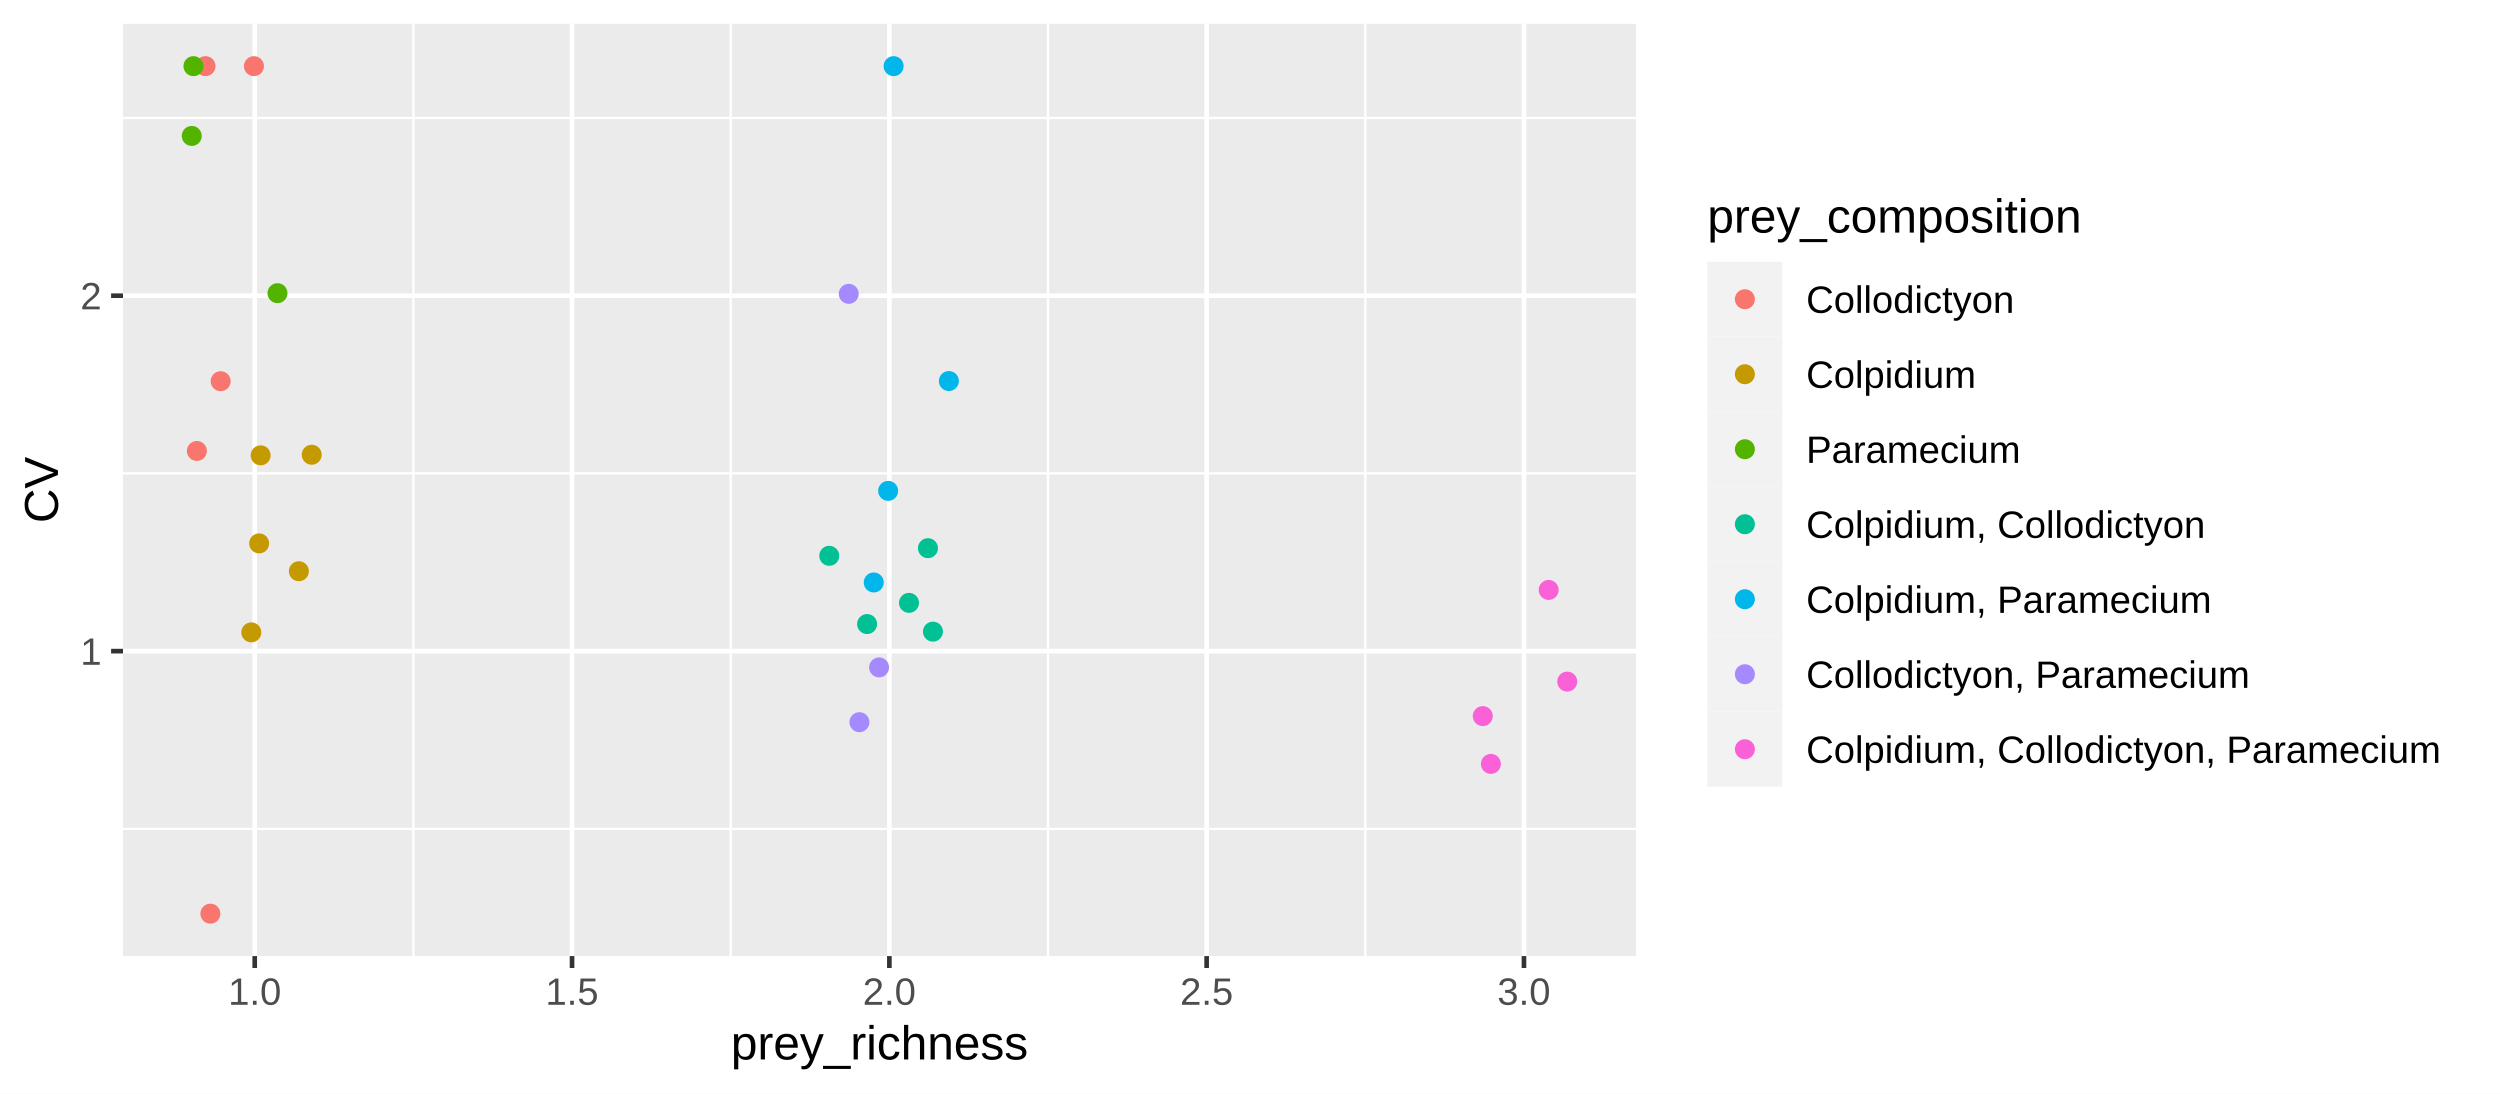
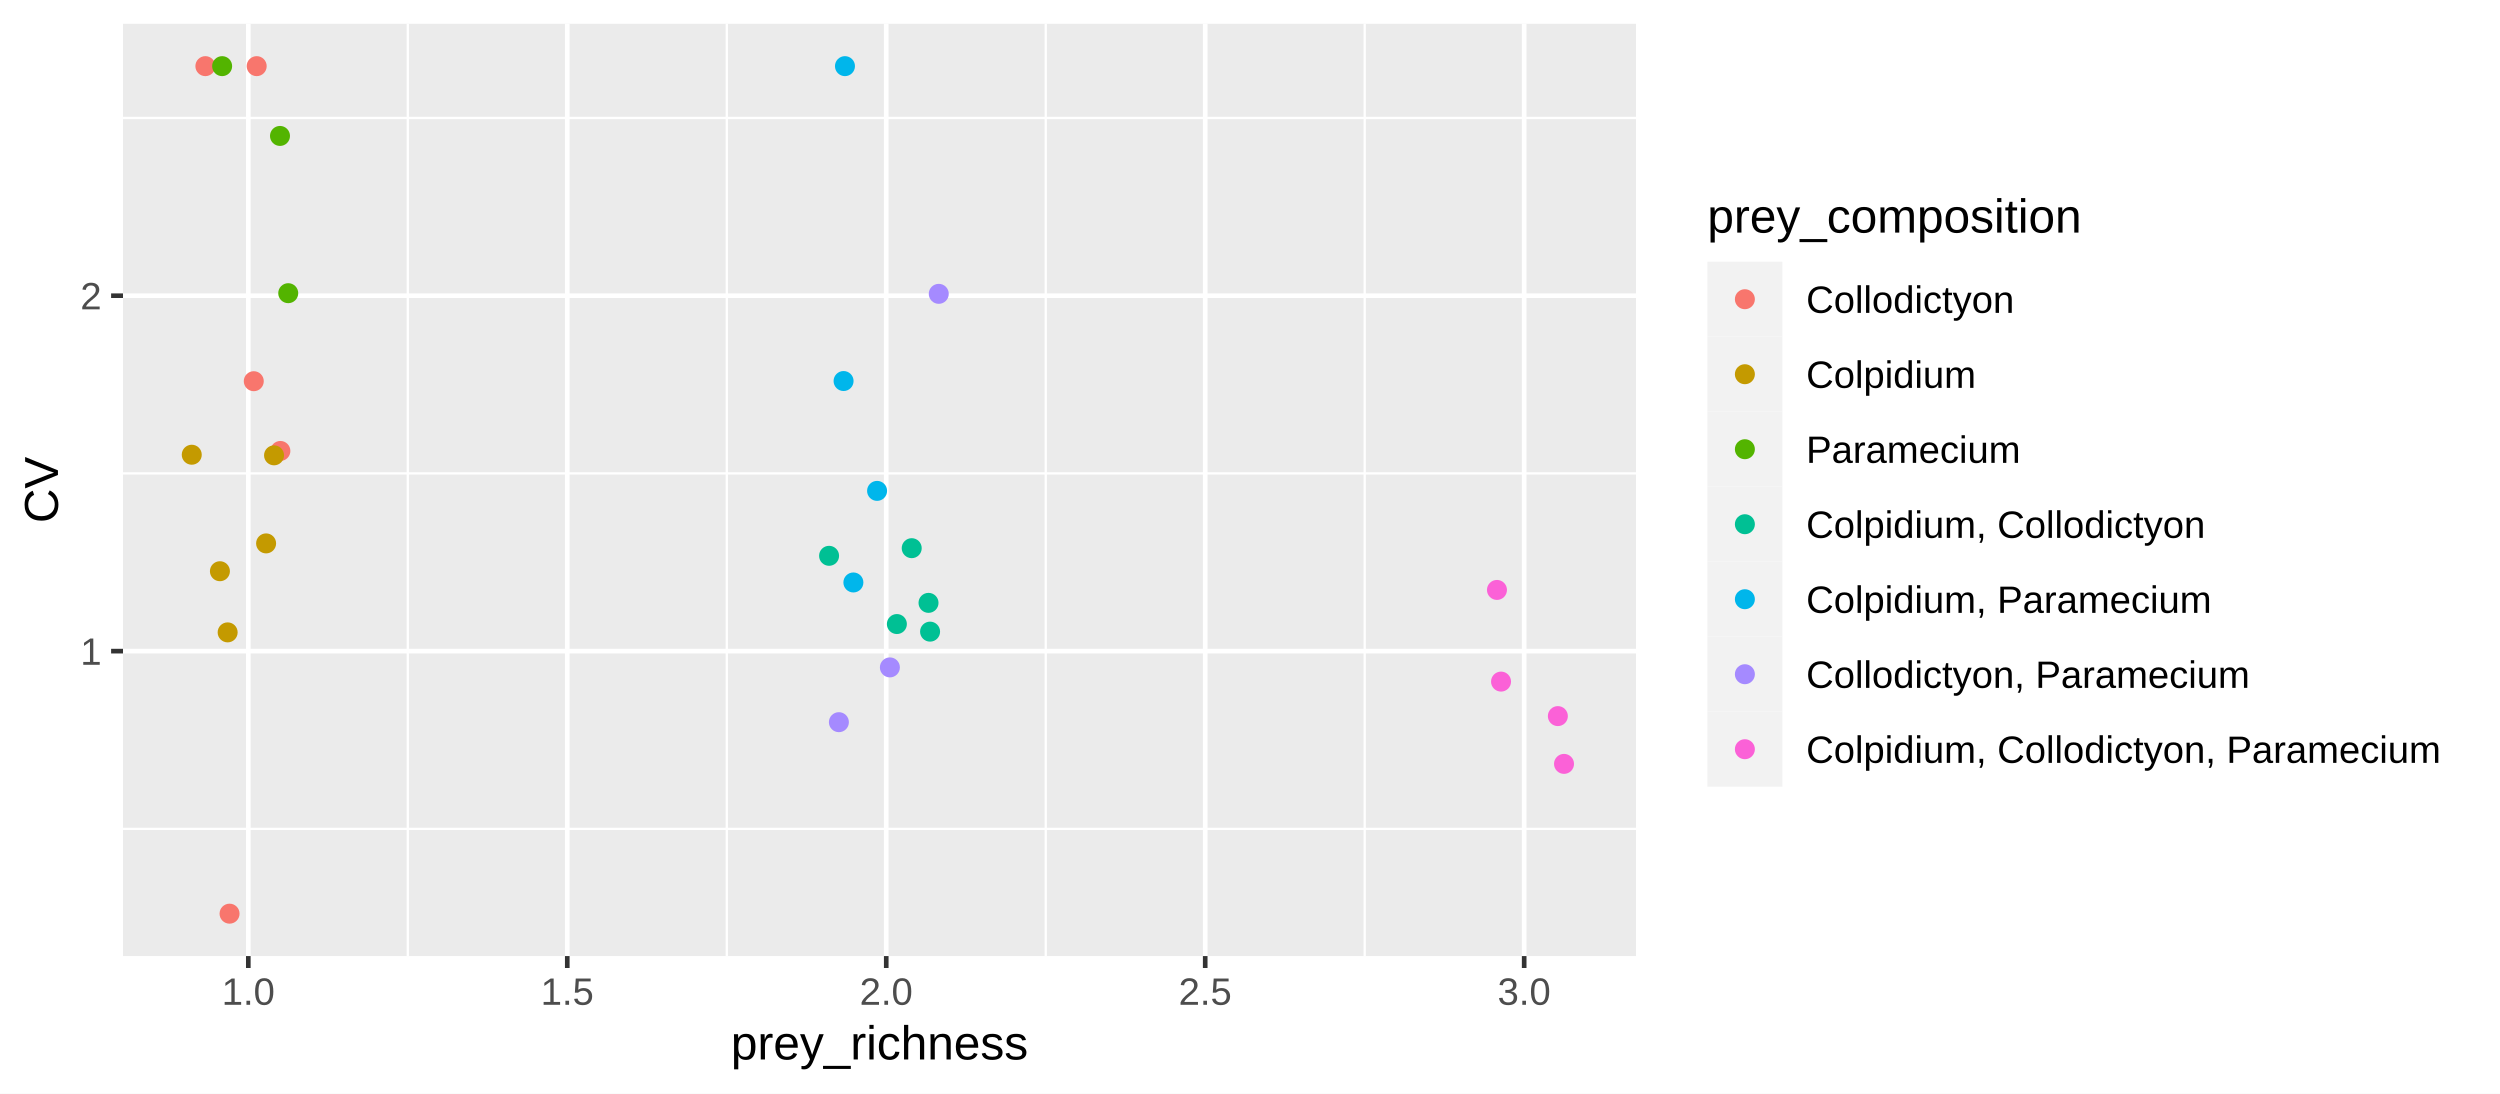
<svg xmlns="http://www.w3.org/2000/svg" viewBox="0 0 576.00 252.00">
  <defs>
    <style type="text/css">
    line, polyline, polygon, path, rect, circle {
      fill: none;
      stroke: #000000;
      stroke-linecap: round;
      stroke-linejoin: round;
      stroke-miterlimit: 10.00;
    }
  </style>
  </defs>
  <rect width="100%" height="100%" style="stroke: none; fill: #FFFFFF;" />
  <rect x="0" y="0.00" width="576.00" height="252.00" style="stroke-width: 1.07; stroke: none;" />
  <defs>
    <clipPath id="cpMjguMzR8Mzc2Ljk0fDIyMC4yOHw1LjQ4">
      <rect x="28.34" y="5.48" width="348.60" height="214.80" />
    </clipPath>
  </defs>
  <rect x="28.34" y="5.48" width="348.60" height="214.80" style="stroke-width: 1.07; stroke: none; fill: #EBEBEB;" clip-path="url(#cpMjguMzR8Mzc2Ljk0fDIyMC4yOHw1LjQ4)" />
  <polyline points="28.34,190.97 376.94,190.97 " style="stroke-width: 0.53; stroke: #FFFFFF; stroke-linecap: butt;" clip-path="url(#cpMjguMzR8Mzc2Ljk0fDIyMC4yOHw1LjQ4)" />
  <polyline points="28.34,109.07 376.94,109.07 " style="stroke-width: 0.53; stroke: #FFFFFF; stroke-linecap: butt;" clip-path="url(#cpMjguMzR8Mzc2Ljk0fDIyMC4yOHw1LjQ4)" />
  <polyline points="28.34,27.18 376.94,27.18 " style="stroke-width: 0.53; stroke: #FFFFFF; stroke-linecap: butt;" clip-path="url(#cpMjguMzR8Mzc2Ljk0fDIyMC4yOHw1LjQ4)" />
-   <polyline points="95.25,220.28 95.25,5.48 " style="stroke-width: 0.53; stroke: #FFFFFF; stroke-linecap: butt;" clip-path="url(#cpMjguMzR8Mzc2Ljk0fDIyMC4yOHw1LjQ4)" />
-   <polyline points="168.35,220.28 168.35,5.48 " style="stroke-width: 0.53; stroke: #FFFFFF; stroke-linecap: butt;" clip-path="url(#cpMjguMzR8Mzc2Ljk0fDIyMC4yOHw1LjQ4)" />
-   <polyline points="241.46,220.28 241.46,5.48 " style="stroke-width: 0.53; stroke: #FFFFFF; stroke-linecap: butt;" clip-path="url(#cpMjguMzR8Mzc2Ljk0fDIyMC4yOHw1LjQ4)" />
-   <polyline points="314.57,220.28 314.57,5.48 " style="stroke-width: 0.53; stroke: #FFFFFF; stroke-linecap: butt;" clip-path="url(#cpMjguMzR8Mzc2Ljk0fDIyMC4yOHw1LjQ4)" />
+   <polyline points="93.96,220.28 93.96,5.48 " style="stroke-width: 0.53; stroke: #FFFFFF; stroke-linecap: butt;" clip-path="url(#cpMjguMzR8Mzc2Ljk0fDIyMC4yOHw1LjQ4)" />
+   <polyline points="167.45,220.28 167.45,5.48 " style="stroke-width: 0.53; stroke: #FFFFFF; stroke-linecap: butt;" clip-path="url(#cpMjguMzR8Mzc2Ljk0fDIyMC4yOHw1LjQ4)" />
+   <polyline points="240.94,220.28 240.94,5.48 " style="stroke-width: 0.53; stroke: #FFFFFF; stroke-linecap: butt;" clip-path="url(#cpMjguMzR8Mzc2Ljk0fDIyMC4yOHw1LjQ4)" />
+   <polyline points="314.43,220.28 314.43,5.48 " style="stroke-width: 0.53; stroke: #FFFFFF; stroke-linecap: butt;" clip-path="url(#cpMjguMzR8Mzc2Ljk0fDIyMC4yOHw1LjQ4)" />
  <polyline points="28.34,150.02 376.94,150.02 " style="stroke-width: 1.07; stroke: #FFFFFF; stroke-linecap: butt;" clip-path="url(#cpMjguMzR8Mzc2Ljk0fDIyMC4yOHw1LjQ4)" />
  <polyline points="28.34,68.13 376.94,68.13 " style="stroke-width: 1.07; stroke: #FFFFFF; stroke-linecap: butt;" clip-path="url(#cpMjguMzR8Mzc2Ljk0fDIyMC4yOHw1LjQ4)" />
-   <polyline points="58.69,220.28 58.69,5.48 " style="stroke-width: 1.07; stroke: #FFFFFF; stroke-linecap: butt;" clip-path="url(#cpMjguMzR8Mzc2Ljk0fDIyMC4yOHw1LjQ4)" />
-   <polyline points="131.80,220.28 131.80,5.48 " style="stroke-width: 1.07; stroke: #FFFFFF; stroke-linecap: butt;" clip-path="url(#cpMjguMzR8Mzc2Ljk0fDIyMC4yOHw1LjQ4)" />
-   <polyline points="204.91,220.28 204.91,5.48 " style="stroke-width: 1.07; stroke: #FFFFFF; stroke-linecap: butt;" clip-path="url(#cpMjguMzR8Mzc2Ljk0fDIyMC4yOHw1LjQ4)" />
-   <polyline points="278.01,220.28 278.01,5.48 " style="stroke-width: 1.07; stroke: #FFFFFF; stroke-linecap: butt;" clip-path="url(#cpMjguMzR8Mzc2Ljk0fDIyMC4yOHw1LjQ4)" />
-   <polyline points="351.12,220.28 351.12,5.48 " style="stroke-width: 1.07; stroke: #FFFFFF; stroke-linecap: butt;" clip-path="url(#cpMjguMzR8Mzc2Ljk0fDIyMC4yOHw1LjQ4)" />
-   <circle cx="45.36" cy="103.90" r="1.95" style="stroke-width: 0.71; stroke: #F8766D; fill: #F8766D;" clip-path="url(#cpMjguMzR8Mzc2Ljk0fDIyMC4yOHw1LjQ4)" />
-   <circle cx="50.84" cy="87.83" r="1.95" style="stroke-width: 0.71; stroke: #F8766D; fill: #F8766D;" clip-path="url(#cpMjguMzR8Mzc2Ljk0fDIyMC4yOHw1LjQ4)" />
-   <circle cx="58.51" cy="15.24" r="1.95" style="stroke-width: 0.71; stroke: #F8766D; fill: #F8766D;" clip-path="url(#cpMjguMzR8Mzc2Ljk0fDIyMC4yOHw1LjQ4)" />
-   <circle cx="47.35" cy="15.24" r="1.95" style="stroke-width: 0.71; stroke: #F8766D; fill: #F8766D;" clip-path="url(#cpMjguMzR8Mzc2Ljk0fDIyMC4yOHw1LjQ4)" />
-   <circle cx="48.47" cy="210.51" r="1.95" style="stroke-width: 0.71; stroke: #F8766D; fill: #F8766D;" clip-path="url(#cpMjguMzR8Mzc2Ljk0fDIyMC4yOHw1LjQ4)" />
-   <circle cx="68.86" cy="131.61" r="1.95" style="stroke-width: 0.71; stroke: #C49A00; fill: #C49A00;" clip-path="url(#cpMjguMzR8Mzc2Ljk0fDIyMC4yOHw1LjQ4)" />
-   <circle cx="57.90" cy="145.70" r="1.95" style="stroke-width: 0.71; stroke: #C49A00; fill: #C49A00;" clip-path="url(#cpMjguMzR8Mzc2Ljk0fDIyMC4yOHw1LjQ4)" />
-   <circle cx="60.05" cy="104.91" r="1.95" style="stroke-width: 0.71; stroke: #C49A00; fill: #C49A00;" clip-path="url(#cpMjguMzR8Mzc2Ljk0fDIyMC4yOHw1LjQ4)" />
-   <circle cx="71.82" cy="104.77" r="1.95" style="stroke-width: 0.71; stroke: #C49A00; fill: #C49A00;" clip-path="url(#cpMjguMzR8Mzc2Ljk0fDIyMC4yOHw1LjQ4)" />
-   <circle cx="59.71" cy="125.20" r="1.95" style="stroke-width: 0.71; stroke: #C49A00; fill: #C49A00;" clip-path="url(#cpMjguMzR8Mzc2Ljk0fDIyMC4yOHw1LjQ4)" />
-   <circle cx="44.18" cy="31.32" r="1.95" style="stroke-width: 0.71; stroke: #53B400; fill: #53B400;" clip-path="url(#cpMjguMzR8Mzc2Ljk0fDIyMC4yOHw1LjQ4)" />
-   <circle cx="44.57" cy="15.24" r="1.95" style="stroke-width: 0.71; stroke: #53B400; fill: #53B400;" clip-path="url(#cpMjguMzR8Mzc2Ljk0fDIyMC4yOHw1LjQ4)" />
-   <circle cx="63.93" cy="67.55" r="1.95" style="stroke-width: 0.71; stroke: #53B400; fill: #53B400;" clip-path="url(#cpMjguMzR8Mzc2Ljk0fDIyMC4yOHw1LjQ4)" />
-   <circle cx="209.43" cy="138.90" r="1.95" style="stroke-width: 0.71; stroke: #00C094; fill: #00C094;" clip-path="url(#cpMjguMzR8Mzc2Ljk0fDIyMC4yOHw1LjQ4)" />
-   <circle cx="214.95" cy="145.53" r="1.95" style="stroke-width: 0.71; stroke: #00C094; fill: #00C094;" clip-path="url(#cpMjguMzR8Mzc2Ljk0fDIyMC4yOHw1LjQ4)" />
-   <circle cx="199.78" cy="143.78" r="1.95" style="stroke-width: 0.71; stroke: #00C094; fill: #00C094;" clip-path="url(#cpMjguMzR8Mzc2Ljk0fDIyMC4yOHw1LjQ4)" />
-   <circle cx="213.80" cy="126.30" r="1.95" style="stroke-width: 0.71; stroke: #00C094; fill: #00C094;" clip-path="url(#cpMjguMzR8Mzc2Ljk0fDIyMC4yOHw1LjQ4)" />
-   <circle cx="191.06" cy="128.06" r="1.95" style="stroke-width: 0.71; stroke: #00C094; fill: #00C094;" clip-path="url(#cpMjguMzR8Mzc2Ljk0fDIyMC4yOHw1LjQ4)" />
-   <circle cx="204.63" cy="113.10" r="1.95" style="stroke-width: 0.71; stroke: #00B6EB; fill: #00B6EB;" clip-path="url(#cpMjguMzR8Mzc2Ljk0fDIyMC4yOHw1LjQ4)" />
-   <circle cx="218.62" cy="87.79" r="1.95" style="stroke-width: 0.71; stroke: #00B6EB; fill: #00B6EB;" clip-path="url(#cpMjguMzR8Mzc2Ljk0fDIyMC4yOHw1LjQ4)" />
-   <circle cx="205.89" cy="15.24" r="1.95" style="stroke-width: 0.71; stroke: #00B6EB; fill: #00B6EB;" clip-path="url(#cpMjguMzR8Mzc2Ljk0fDIyMC4yOHw1LjQ4)" />
-   <circle cx="201.31" cy="134.20" r="1.95" style="stroke-width: 0.71; stroke: #00B6EB; fill: #00B6EB;" clip-path="url(#cpMjguMzR8Mzc2Ljk0fDIyMC4yOHw1LjQ4)" />
-   <circle cx="202.54" cy="153.77" r="1.95" style="stroke-width: 0.71; stroke: #A58AFF; fill: #A58AFF;" clip-path="url(#cpMjguMzR8Mzc2Ljk0fDIyMC4yOHw1LjQ4)" />
-   <circle cx="198.01" cy="166.39" r="1.95" style="stroke-width: 0.71; stroke: #A58AFF; fill: #A58AFF;" clip-path="url(#cpMjguMzR8Mzc2Ljk0fDIyMC4yOHw1LjQ4)" />
-   <circle cx="195.55" cy="67.70" r="1.95" style="stroke-width: 0.71; stroke: #A58AFF; fill: #A58AFF;" clip-path="url(#cpMjguMzR8Mzc2Ljk0fDIyMC4yOHw1LjQ4)" />
-   <circle cx="356.81" cy="135.92" r="1.95" style="stroke-width: 0.71; stroke: #FB61D7; fill: #FB61D7;" clip-path="url(#cpMjguMzR8Mzc2Ljk0fDIyMC4yOHw1LjQ4)" />
-   <circle cx="341.63" cy="164.99" r="1.95" style="stroke-width: 0.71; stroke: #FB61D7; fill: #FB61D7;" clip-path="url(#cpMjguMzR8Mzc2Ljk0fDIyMC4yOHw1LjQ4)" />
-   <circle cx="361.09" cy="157.04" r="1.95" style="stroke-width: 0.71; stroke: #FB61D7; fill: #FB61D7;" clip-path="url(#cpMjguMzR8Mzc2Ljk0fDIyMC4yOHw1LjQ4)" />
-   <circle cx="343.50" cy="176.00" r="1.95" style="stroke-width: 0.71; stroke: #FB61D7; fill: #FB61D7;" clip-path="url(#cpMjguMzR8Mzc2Ljk0fDIyMC4yOHw1LjQ4)" />
+   <polyline points="57.21,220.28 57.21,5.48 " style="stroke-width: 1.07; stroke: #FFFFFF; stroke-linecap: butt;" clip-path="url(#cpMjguMzR8Mzc2Ljk0fDIyMC4yOHw1LjQ4)" />
+   <polyline points="130.70,220.28 130.70,5.48 " style="stroke-width: 1.07; stroke: #FFFFFF; stroke-linecap: butt;" clip-path="url(#cpMjguMzR8Mzc2Ljk0fDIyMC4yOHw1LjQ4)" />
+   <polyline points="204.19,220.28 204.19,5.48 " style="stroke-width: 1.07; stroke: #FFFFFF; stroke-linecap: butt;" clip-path="url(#cpMjguMzR8Mzc2Ljk0fDIyMC4yOHw1LjQ4)" />
+   <polyline points="277.68,220.28 277.68,5.48 " style="stroke-width: 1.07; stroke: #FFFFFF; stroke-linecap: butt;" clip-path="url(#cpMjguMzR8Mzc2Ljk0fDIyMC4yOHw1LjQ4)" />
+   <polyline points="351.17,220.28 351.17,5.48 " style="stroke-width: 1.07; stroke: #FFFFFF; stroke-linecap: butt;" clip-path="url(#cpMjguMzR8Mzc2Ljk0fDIyMC4yOHw1LjQ4)" />
+   <circle cx="64.60" cy="103.90" r="1.95" style="stroke-width: 0.71; stroke: #F8766D; fill: #F8766D;" clip-path="url(#cpMjguMzR8Mzc2Ljk0fDIyMC4yOHw1LjQ4)" />
+   <circle cx="58.47" cy="87.83" r="1.95" style="stroke-width: 0.71; stroke: #F8766D; fill: #F8766D;" clip-path="url(#cpMjguMzR8Mzc2Ljk0fDIyMC4yOHw1LjQ4)" />
+   <circle cx="47.32" cy="15.24" r="1.95" style="stroke-width: 0.71; stroke: #F8766D; fill: #F8766D;" clip-path="url(#cpMjguMzR8Mzc2Ljk0fDIyMC4yOHw1LjQ4)" />
+   <circle cx="59.14" cy="15.24" r="1.95" style="stroke-width: 0.71; stroke: #F8766D; fill: #F8766D;" clip-path="url(#cpMjguMzR8Mzc2Ljk0fDIyMC4yOHw1LjQ4)" />
+   <circle cx="52.89" cy="210.51" r="1.95" style="stroke-width: 0.71; stroke: #F8766D; fill: #F8766D;" clip-path="url(#cpMjguMzR8Mzc2Ljk0fDIyMC4yOHw1LjQ4)" />
+   <circle cx="50.67" cy="131.61" r="1.95" style="stroke-width: 0.71; stroke: #C49A00; fill: #C49A00;" clip-path="url(#cpMjguMzR8Mzc2Ljk0fDIyMC4yOHw1LjQ4)" />
+   <circle cx="52.45" cy="145.70" r="1.95" style="stroke-width: 0.71; stroke: #C49A00; fill: #C49A00;" clip-path="url(#cpMjguMzR8Mzc2Ljk0fDIyMC4yOHw1LjQ4)" />
+   <circle cx="63.14" cy="104.91" r="1.95" style="stroke-width: 0.71; stroke: #C49A00; fill: #C49A00;" clip-path="url(#cpMjguMzR8Mzc2Ljk0fDIyMC4yOHw1LjQ4)" />
+   <circle cx="44.18" cy="104.77" r="1.95" style="stroke-width: 0.71; stroke: #C49A00; fill: #C49A00;" clip-path="url(#cpMjguMzR8Mzc2Ljk0fDIyMC4yOHw1LjQ4)" />
+   <circle cx="61.31" cy="125.20" r="1.95" style="stroke-width: 0.71; stroke: #C49A00; fill: #C49A00;" clip-path="url(#cpMjguMzR8Mzc2Ljk0fDIyMC4yOHw1LjQ4)" />
+   <circle cx="64.51" cy="31.32" r="1.95" style="stroke-width: 0.71; stroke: #53B400; fill: #53B400;" clip-path="url(#cpMjguMzR8Mzc2Ljk0fDIyMC4yOHw1LjQ4)" />
+   <circle cx="51.18" cy="15.24" r="1.95" style="stroke-width: 0.71; stroke: #53B400; fill: #53B400;" clip-path="url(#cpMjguMzR8Mzc2Ljk0fDIyMC4yOHw1LjQ4)" />
+   <circle cx="66.41" cy="67.55" r="1.95" style="stroke-width: 0.71; stroke: #53B400; fill: #53B400;" clip-path="url(#cpMjguMzR8Mzc2Ljk0fDIyMC4yOHw1LjQ4)" />
+   <circle cx="213.93" cy="138.90" r="1.95" style="stroke-width: 0.71; stroke: #00C094; fill: #00C094;" clip-path="url(#cpMjguMzR8Mzc2Ljk0fDIyMC4yOHw1LjQ4)" />
+   <circle cx="214.29" cy="145.53" r="1.95" style="stroke-width: 0.71; stroke: #00C094; fill: #00C094;" clip-path="url(#cpMjguMzR8Mzc2Ljk0fDIyMC4yOHw1LjQ4)" />
+   <circle cx="206.64" cy="143.78" r="1.95" style="stroke-width: 0.71; stroke: #00C094; fill: #00C094;" clip-path="url(#cpMjguMzR8Mzc2Ljk0fDIyMC4yOHw1LjQ4)" />
+   <circle cx="210.06" cy="126.30" r="1.95" style="stroke-width: 0.71; stroke: #00C094; fill: #00C094;" clip-path="url(#cpMjguMzR8Mzc2Ljk0fDIyMC4yOHw1LjQ4)" />
+   <circle cx="191.02" cy="128.06" r="1.95" style="stroke-width: 0.71; stroke: #00C094; fill: #00C094;" clip-path="url(#cpMjguMzR8Mzc2Ljk0fDIyMC4yOHw1LjQ4)" />
+   <circle cx="202.08" cy="113.10" r="1.95" style="stroke-width: 0.71; stroke: #00B6EB; fill: #00B6EB;" clip-path="url(#cpMjguMzR8Mzc2Ljk0fDIyMC4yOHw1LjQ4)" />
+   <circle cx="194.36" cy="87.79" r="1.95" style="stroke-width: 0.71; stroke: #00B6EB; fill: #00B6EB;" clip-path="url(#cpMjguMzR8Mzc2Ljk0fDIyMC4yOHw1LjQ4)" />
+   <circle cx="194.68" cy="15.24" r="1.95" style="stroke-width: 0.71; stroke: #00B6EB; fill: #00B6EB;" clip-path="url(#cpMjguMzR8Mzc2Ljk0fDIyMC4yOHw1LjQ4)" />
+   <circle cx="196.62" cy="134.20" r="1.95" style="stroke-width: 0.71; stroke: #00B6EB; fill: #00B6EB;" clip-path="url(#cpMjguMzR8Mzc2Ljk0fDIyMC4yOHw1LjQ4)" />
+   <circle cx="205.03" cy="153.77" r="1.95" style="stroke-width: 0.71; stroke: #A58AFF; fill: #A58AFF;" clip-path="url(#cpMjguMzR8Mzc2Ljk0fDIyMC4yOHw1LjQ4)" />
+   <circle cx="193.28" cy="166.39" r="1.95" style="stroke-width: 0.71; stroke: #A58AFF; fill: #A58AFF;" clip-path="url(#cpMjguMzR8Mzc2Ljk0fDIyMC4yOHw1LjQ4)" />
+   <circle cx="216.29" cy="67.70" r="1.95" style="stroke-width: 0.71; stroke: #A58AFF; fill: #A58AFF;" clip-path="url(#cpMjguMzR8Mzc2Ljk0fDIyMC4yOHw1LjQ4)" />
+   <circle cx="344.90" cy="135.92" r="1.95" style="stroke-width: 0.71; stroke: #FB61D7; fill: #FB61D7;" clip-path="url(#cpMjguMzR8Mzc2Ljk0fDIyMC4yOHw1LjQ4)" />
+   <circle cx="358.93" cy="164.99" r="1.95" style="stroke-width: 0.71; stroke: #FB61D7; fill: #FB61D7;" clip-path="url(#cpMjguMzR8Mzc2Ljk0fDIyMC4yOHw1LjQ4)" />
+   <circle cx="345.84" cy="157.04" r="1.95" style="stroke-width: 0.71; stroke: #FB61D7; fill: #FB61D7;" clip-path="url(#cpMjguMzR8Mzc2Ljk0fDIyMC4yOHw1LjQ4)" />
+   <circle cx="360.35" cy="176.00" r="1.95" style="stroke-width: 0.71; stroke: #FB61D7; fill: #FB61D7;" clip-path="url(#cpMjguMzR8Mzc2Ljk0fDIyMC4yOHw1LjQ4)" />
  <defs>
    <clipPath id="cpMC4wMHw1NzYuMDB8MjUyLjAwfDAuMDA=">
      <rect x="0.00" y="0.00" width="576.00" height="252.00" />
    </clipPath>
  </defs>
  <g clip-path="url(#cpMC4wMHw1NzYuMDB8MjUyLjAwfDAuMDA=)">
    <text x="18.51" y="153.17" style="font-size: 8.80px; fill: #4D4D4D; font-family: Arial;" textLength="4.89px" lengthAdjust="spacingAndGlyphs">1</text>
  </g>
  <g clip-path="url(#cpMC4wMHw1NzYuMDB8MjUyLjAwfDAuMDA=)">
    <text x="18.51" y="71.28" style="font-size: 8.80px; fill: #4D4D4D; font-family: Arial;" textLength="4.89px" lengthAdjust="spacingAndGlyphs">2</text>
  </g>
  <polyline points="25.60,150.02 28.34,150.02 " style="stroke-width: 1.07; stroke: #333333; stroke-linecap: butt;" clip-path="url(#cpMC4wMHw1NzYuMDB8MjUyLjAwfDAuMDA=)" />
  <polyline points="25.60,68.13 28.34,68.13 " style="stroke-width: 1.07; stroke: #333333; stroke-linecap: butt;" clip-path="url(#cpMC4wMHw1NzYuMDB8MjUyLjAwfDAuMDA=)" />
-   <polyline points="58.69,223.02 58.69,220.28 " style="stroke-width: 1.07; stroke: #333333; stroke-linecap: butt;" clip-path="url(#cpMC4wMHw1NzYuMDB8MjUyLjAwfDAuMDA=)" />
-   <polyline points="131.80,223.02 131.80,220.28 " style="stroke-width: 1.07; stroke: #333333; stroke-linecap: butt;" clip-path="url(#cpMC4wMHw1NzYuMDB8MjUyLjAwfDAuMDA=)" />
-   <polyline points="204.91,223.02 204.91,220.28 " style="stroke-width: 1.07; stroke: #333333; stroke-linecap: butt;" clip-path="url(#cpMC4wMHw1NzYuMDB8MjUyLjAwfDAuMDA=)" />
-   <polyline points="278.01,223.02 278.01,220.28 " style="stroke-width: 1.07; stroke: #333333; stroke-linecap: butt;" clip-path="url(#cpMC4wMHw1NzYuMDB8MjUyLjAwfDAuMDA=)" />
-   <polyline points="351.12,223.02 351.12,220.28 " style="stroke-width: 1.07; stroke: #333333; stroke-linecap: butt;" clip-path="url(#cpMC4wMHw1NzYuMDB8MjUyLjAwfDAuMDA=)" />
+   <polyline points="57.21,223.02 57.21,220.28 " style="stroke-width: 1.07; stroke: #333333; stroke-linecap: butt;" clip-path="url(#cpMC4wMHw1NzYuMDB8MjUyLjAwfDAuMDA=)" />
+   <polyline points="130.70,223.02 130.70,220.28 " style="stroke-width: 1.07; stroke: #333333; stroke-linecap: butt;" clip-path="url(#cpMC4wMHw1NzYuMDB8MjUyLjAwfDAuMDA=)" />
+   <polyline points="204.19,223.02 204.19,220.28 " style="stroke-width: 1.07; stroke: #333333; stroke-linecap: butt;" clip-path="url(#cpMC4wMHw1NzYuMDB8MjUyLjAwfDAuMDA=)" />
+   <polyline points="277.68,223.02 277.68,220.28 " style="stroke-width: 1.07; stroke: #333333; stroke-linecap: butt;" clip-path="url(#cpMC4wMHw1NzYuMDB8MjUyLjAwfDAuMDA=)" />
+   <polyline points="351.17,223.02 351.17,220.28 " style="stroke-width: 1.07; stroke: #333333; stroke-linecap: butt;" clip-path="url(#cpMC4wMHw1NzYuMDB8MjUyLjAwfDAuMDA=)" />
  <g clip-path="url(#cpMC4wMHw1NzYuMDB8MjUyLjAwfDAuMDA=)">
-     <text x="52.58" y="231.51" style="font-size: 8.80px; fill: #4D4D4D; font-family: Arial;" textLength="12.23px" lengthAdjust="spacingAndGlyphs">1.0</text>
+     <text x="51.09" y="231.51" style="font-size: 8.80px; fill: #4D4D4D; font-family: Arial;" textLength="12.23px" lengthAdjust="spacingAndGlyphs">1.0</text>
  </g>
  <g clip-path="url(#cpMC4wMHw1NzYuMDB8MjUyLjAwfDAuMDA=)">
-     <text x="125.68" y="231.51" style="font-size: 8.80px; fill: #4D4D4D; font-family: Arial;" textLength="12.23px" lengthAdjust="spacingAndGlyphs">1.5</text>
+     <text x="124.58" y="231.51" style="font-size: 8.80px; fill: #4D4D4D; font-family: Arial;" textLength="12.23px" lengthAdjust="spacingAndGlyphs">1.5</text>
  </g>
  <g clip-path="url(#cpMC4wMHw1NzYuMDB8MjUyLjAwfDAuMDA=)">
-     <text x="198.79" y="231.51" style="font-size: 8.80px; fill: #4D4D4D; font-family: Arial;" textLength="12.23px" lengthAdjust="spacingAndGlyphs">2.0</text>
+     <text x="198.07" y="231.51" style="font-size: 8.80px; fill: #4D4D4D; font-family: Arial;" textLength="12.23px" lengthAdjust="spacingAndGlyphs">2.0</text>
  </g>
  <g clip-path="url(#cpMC4wMHw1NzYuMDB8MjUyLjAwfDAuMDA=)">
-     <text x="271.90" y="231.51" style="font-size: 8.80px; fill: #4D4D4D; font-family: Arial;" textLength="12.23px" lengthAdjust="spacingAndGlyphs">2.5</text>
+     <text x="271.56" y="231.51" style="font-size: 8.80px; fill: #4D4D4D; font-family: Arial;" textLength="12.23px" lengthAdjust="spacingAndGlyphs">2.5</text>
  </g>
  <g clip-path="url(#cpMC4wMHw1NzYuMDB8MjUyLjAwfDAuMDA=)">
-     <text x="345.00" y="231.51" style="font-size: 8.80px; fill: #4D4D4D; font-family: Arial;" textLength="12.23px" lengthAdjust="spacingAndGlyphs">3.0</text>
+     <text x="345.05" y="231.51" style="font-size: 8.80px; fill: #4D4D4D; font-family: Arial;" textLength="12.23px" lengthAdjust="spacingAndGlyphs">3.0</text>
  </g>
  <g clip-path="url(#cpMC4wMHw1NzYuMDB8MjUyLjAwfDAuMDA=)">
    <text x="168.40" y="244.10" style="font-size: 11.00px; font-family: Arial;" textLength="68.48px" lengthAdjust="spacingAndGlyphs">prey_richness</text>
  </g>
  <g clip-path="url(#cpMC4wMHw1NzYuMDB8MjUyLjAwfDAuMDA=)">
    <text transform="translate(13.35,120.52) rotate(-90)" style="font-size: 11.00px; font-family: Arial;" textLength="15.28px" lengthAdjust="spacingAndGlyphs">CV</text>
  </g>
  <rect x="387.90" y="39.02" width="182.62" height="147.72" style="stroke-width: 1.07; stroke: none; fill: #FFFFFF;" clip-path="url(#cpMC4wMHw1NzYuMDB8MjUyLjAwfDAuMDA=)" />
  <g clip-path="url(#cpMC4wMHw1NzYuMDB8MjUyLjAwfDAuMDA=)">
    <text x="393.38" y="53.60" style="font-size: 11.00px; font-family: Arial;" textLength="86.21px" lengthAdjust="spacingAndGlyphs">prey_composition</text>
  </g>
  <rect x="393.38" y="60.30" width="17.28" height="17.28" style="stroke-width: 1.07; stroke: none; fill: #F2F2F2;" clip-path="url(#cpMC4wMHw1NzYuMDB8MjUyLjAwfDAuMDA=)" />
  <circle cx="402.02" cy="68.94" r="1.95" style="stroke-width: 0.71; stroke: #F8766D; fill: #F8766D;" clip-path="url(#cpMC4wMHw1NzYuMDB8MjUyLjAwfDAuMDA=)" />
  <rect x="393.38" y="77.58" width="17.28" height="17.28" style="stroke-width: 1.07; stroke: none; fill: #F2F2F2;" clip-path="url(#cpMC4wMHw1NzYuMDB8MjUyLjAwfDAuMDA=)" />
  <circle cx="402.02" cy="86.22" r="1.95" style="stroke-width: 0.71; stroke: #C49A00; fill: #C49A00;" clip-path="url(#cpMC4wMHw1NzYuMDB8MjUyLjAwfDAuMDA=)" />
  <rect x="393.38" y="94.86" width="17.28" height="17.28" style="stroke-width: 1.07; stroke: none; fill: #F2F2F2;" clip-path="url(#cpMC4wMHw1NzYuMDB8MjUyLjAwfDAuMDA=)" />
  <circle cx="402.02" cy="103.50" r="1.95" style="stroke-width: 0.71; stroke: #53B400; fill: #53B400;" clip-path="url(#cpMC4wMHw1NzYuMDB8MjUyLjAwfDAuMDA=)" />
  <rect x="393.38" y="112.14" width="17.28" height="17.28" style="stroke-width: 1.07; stroke: none; fill: #F2F2F2;" clip-path="url(#cpMC4wMHw1NzYuMDB8MjUyLjAwfDAuMDA=)" />
  <circle cx="402.02" cy="120.78" r="1.95" style="stroke-width: 0.71; stroke: #00C094; fill: #00C094;" clip-path="url(#cpMC4wMHw1NzYuMDB8MjUyLjAwfDAuMDA=)" />
  <rect x="393.38" y="129.42" width="17.28" height="17.28" style="stroke-width: 1.07; stroke: none; fill: #F2F2F2;" clip-path="url(#cpMC4wMHw1NzYuMDB8MjUyLjAwfDAuMDA=)" />
  <circle cx="402.02" cy="138.06" r="1.95" style="stroke-width: 0.71; stroke: #00B6EB; fill: #00B6EB;" clip-path="url(#cpMC4wMHw1NzYuMDB8MjUyLjAwfDAuMDA=)" />
  <rect x="393.38" y="146.70" width="17.28" height="17.28" style="stroke-width: 1.07; stroke: none; fill: #F2F2F2;" clip-path="url(#cpMC4wMHw1NzYuMDB8MjUyLjAwfDAuMDA=)" />
  <circle cx="402.02" cy="155.34" r="1.95" style="stroke-width: 0.71; stroke: #A58AFF; fill: #A58AFF;" clip-path="url(#cpMC4wMHw1NzYuMDB8MjUyLjAwfDAuMDA=)" />
  <rect x="393.38" y="163.98" width="17.28" height="17.28" style="stroke-width: 1.07; stroke: none; fill: #F2F2F2;" clip-path="url(#cpMC4wMHw1NzYuMDB8MjUyLjAwfDAuMDA=)" />
  <circle cx="402.02" cy="172.62" r="1.95" style="stroke-width: 0.71; stroke: #FB61D7; fill: #FB61D7;" clip-path="url(#cpMC4wMHw1NzYuMDB8MjUyLjAwfDAuMDA=)" />
  <g clip-path="url(#cpMC4wMHw1NzYuMDB8MjUyLjAwfDAuMDA=)">
    <text x="416.14" y="72.09" style="font-size: 8.80px; font-family: Arial;" textLength="47.94px" lengthAdjust="spacingAndGlyphs">Collodictyon</text>
  </g>
  <g clip-path="url(#cpMC4wMHw1NzYuMDB8MjUyLjAwfDAuMDA=)">
    <text x="416.14" y="89.37" style="font-size: 8.80px; font-family: Arial;" textLength="39.13px" lengthAdjust="spacingAndGlyphs">Colpidium</text>
  </g>
  <g clip-path="url(#cpMC4wMHw1NzYuMDB8MjUyLjAwfDAuMDA=)">
    <text x="416.14" y="106.65" style="font-size: 8.80px; font-family: Arial;" textLength="49.39px" lengthAdjust="spacingAndGlyphs">Paramecium</text>
  </g>
  <g clip-path="url(#cpMC4wMHw1NzYuMDB8MjUyLjAwfDAuMDA=)">
    <text x="416.14" y="123.93" style="font-size: 8.80px; font-family: Arial;" textLength="91.95px" lengthAdjust="spacingAndGlyphs">Colpidium, Collodictyon</text>
  </g>
  <g clip-path="url(#cpMC4wMHw1NzYuMDB8MjUyLjAwfDAuMDA=)">
    <text x="416.14" y="141.21" style="font-size: 8.80px; font-family: Arial;" textLength="93.41px" lengthAdjust="spacingAndGlyphs">Colpidium, Paramecium</text>
  </g>
  <g clip-path="url(#cpMC4wMHw1NzYuMDB8MjUyLjAwfDAuMDA=)">
    <text x="416.14" y="158.49" style="font-size: 8.80px; font-family: Arial;" textLength="102.22px" lengthAdjust="spacingAndGlyphs">Collodictyon, Paramecium</text>
  </g>
  <g clip-path="url(#cpMC4wMHw1NzYuMDB8MjUyLjAwfDAuMDA=)">
    <text x="416.14" y="175.77" style="font-size: 8.80px; font-family: Arial;" textLength="146.24px" lengthAdjust="spacingAndGlyphs">Colpidium, Collodictyon, Paramecium</text>
  </g>
</svg>
